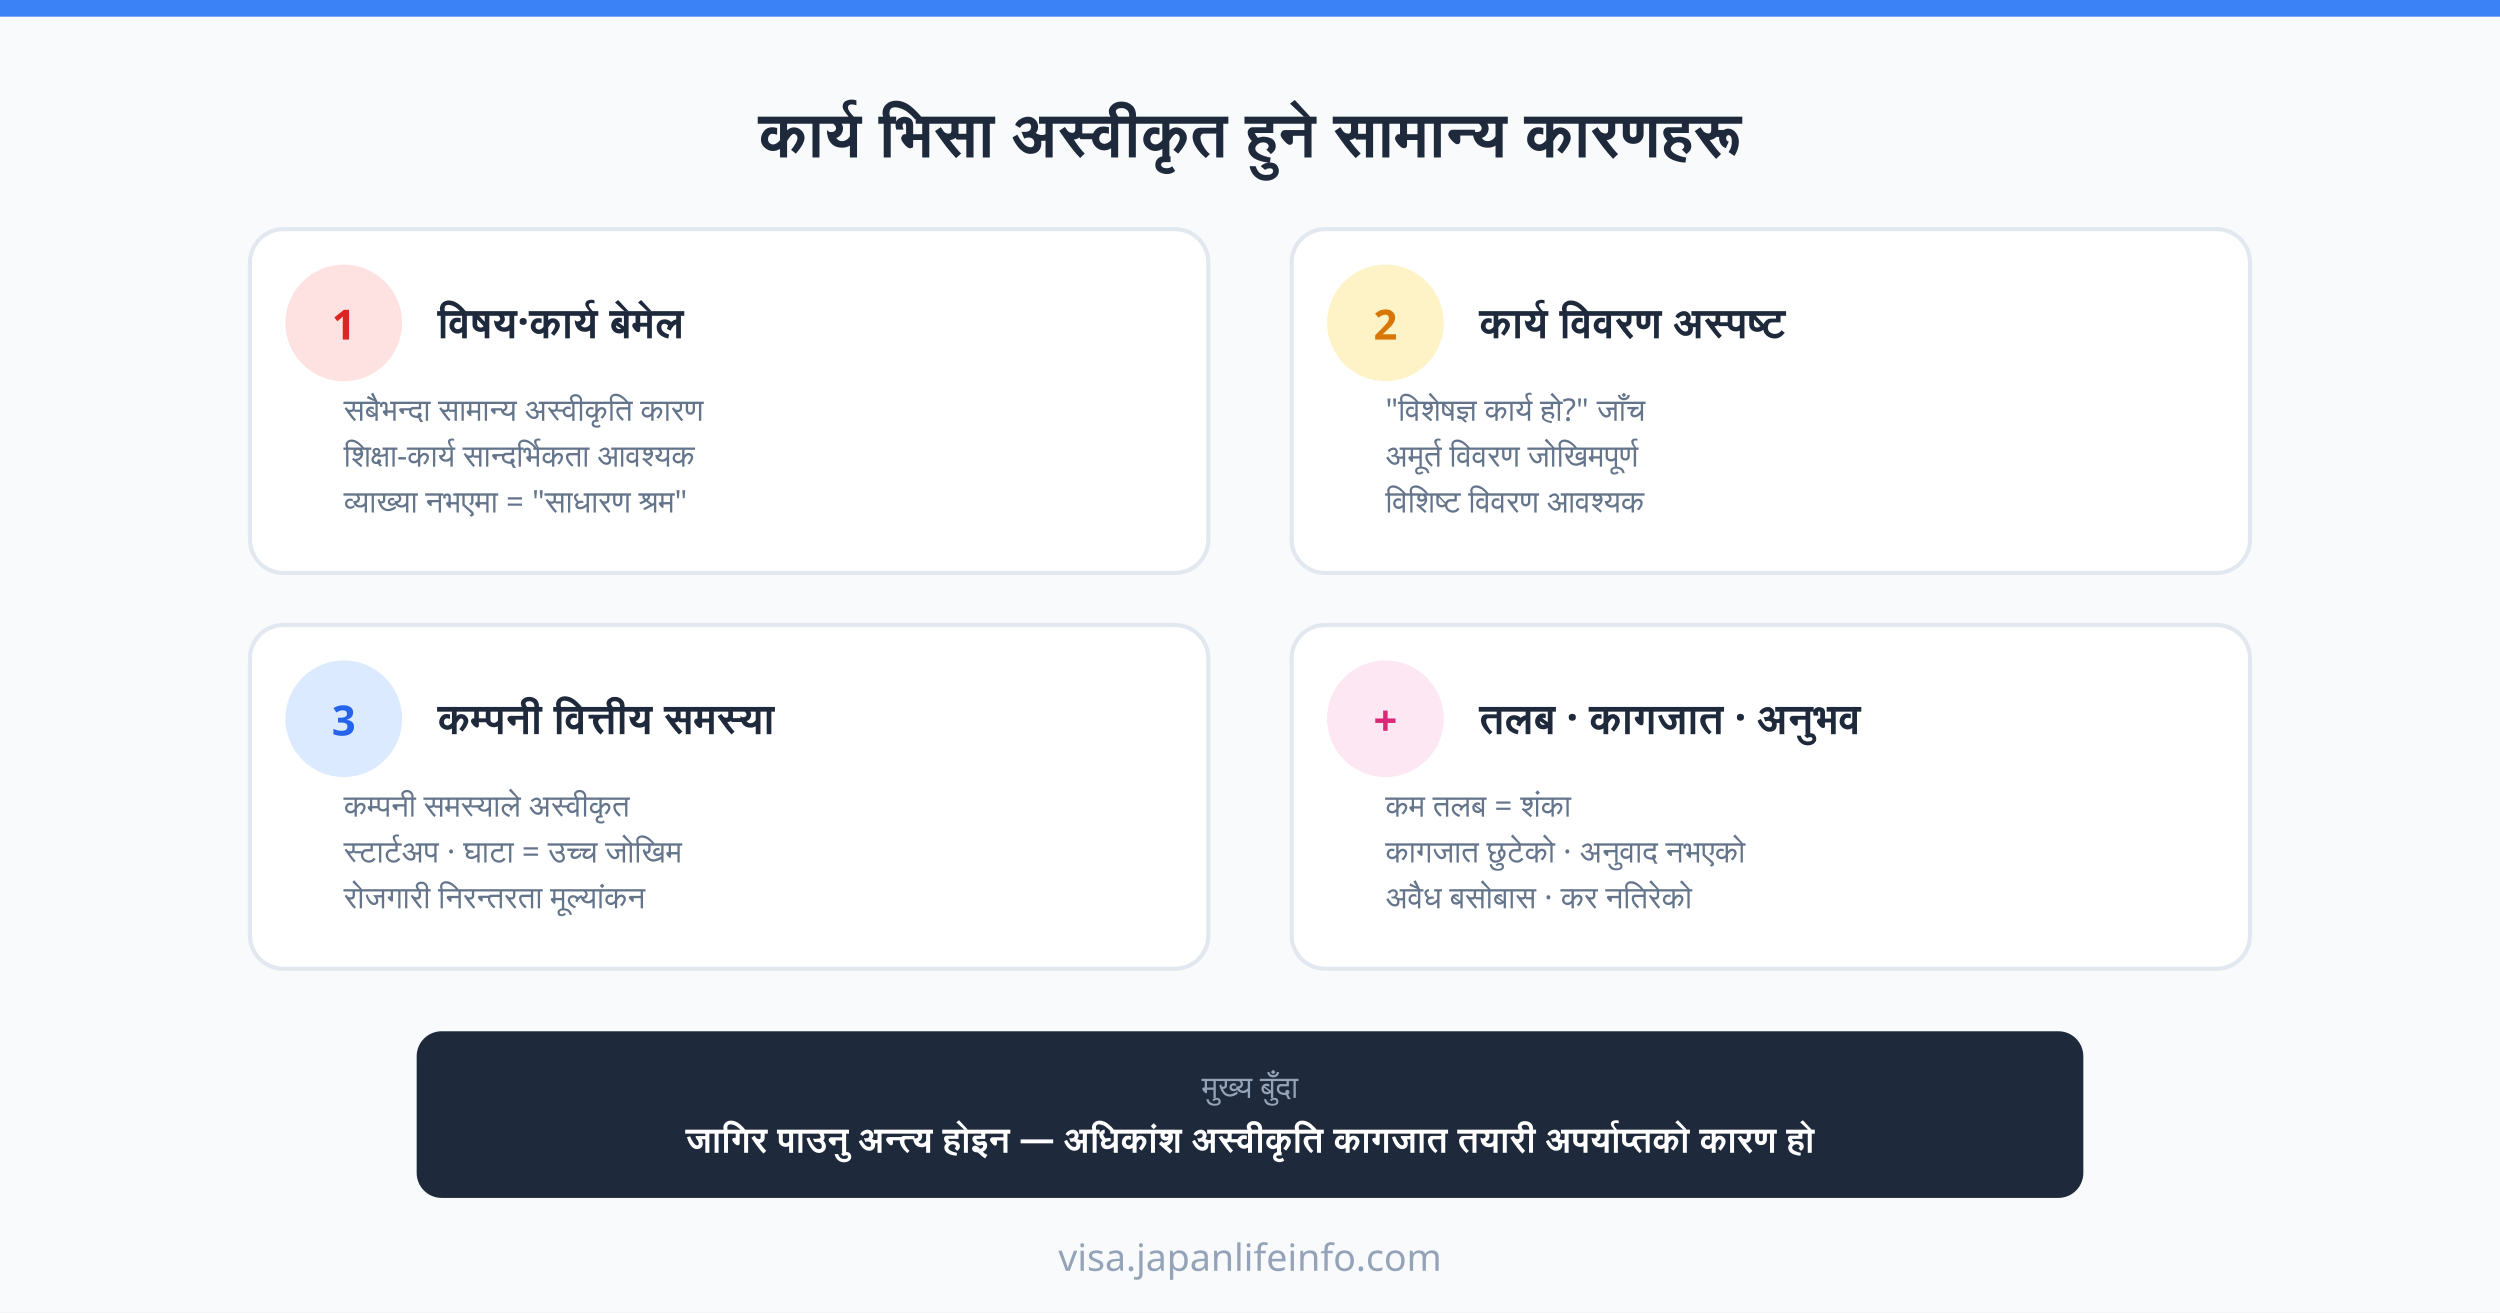
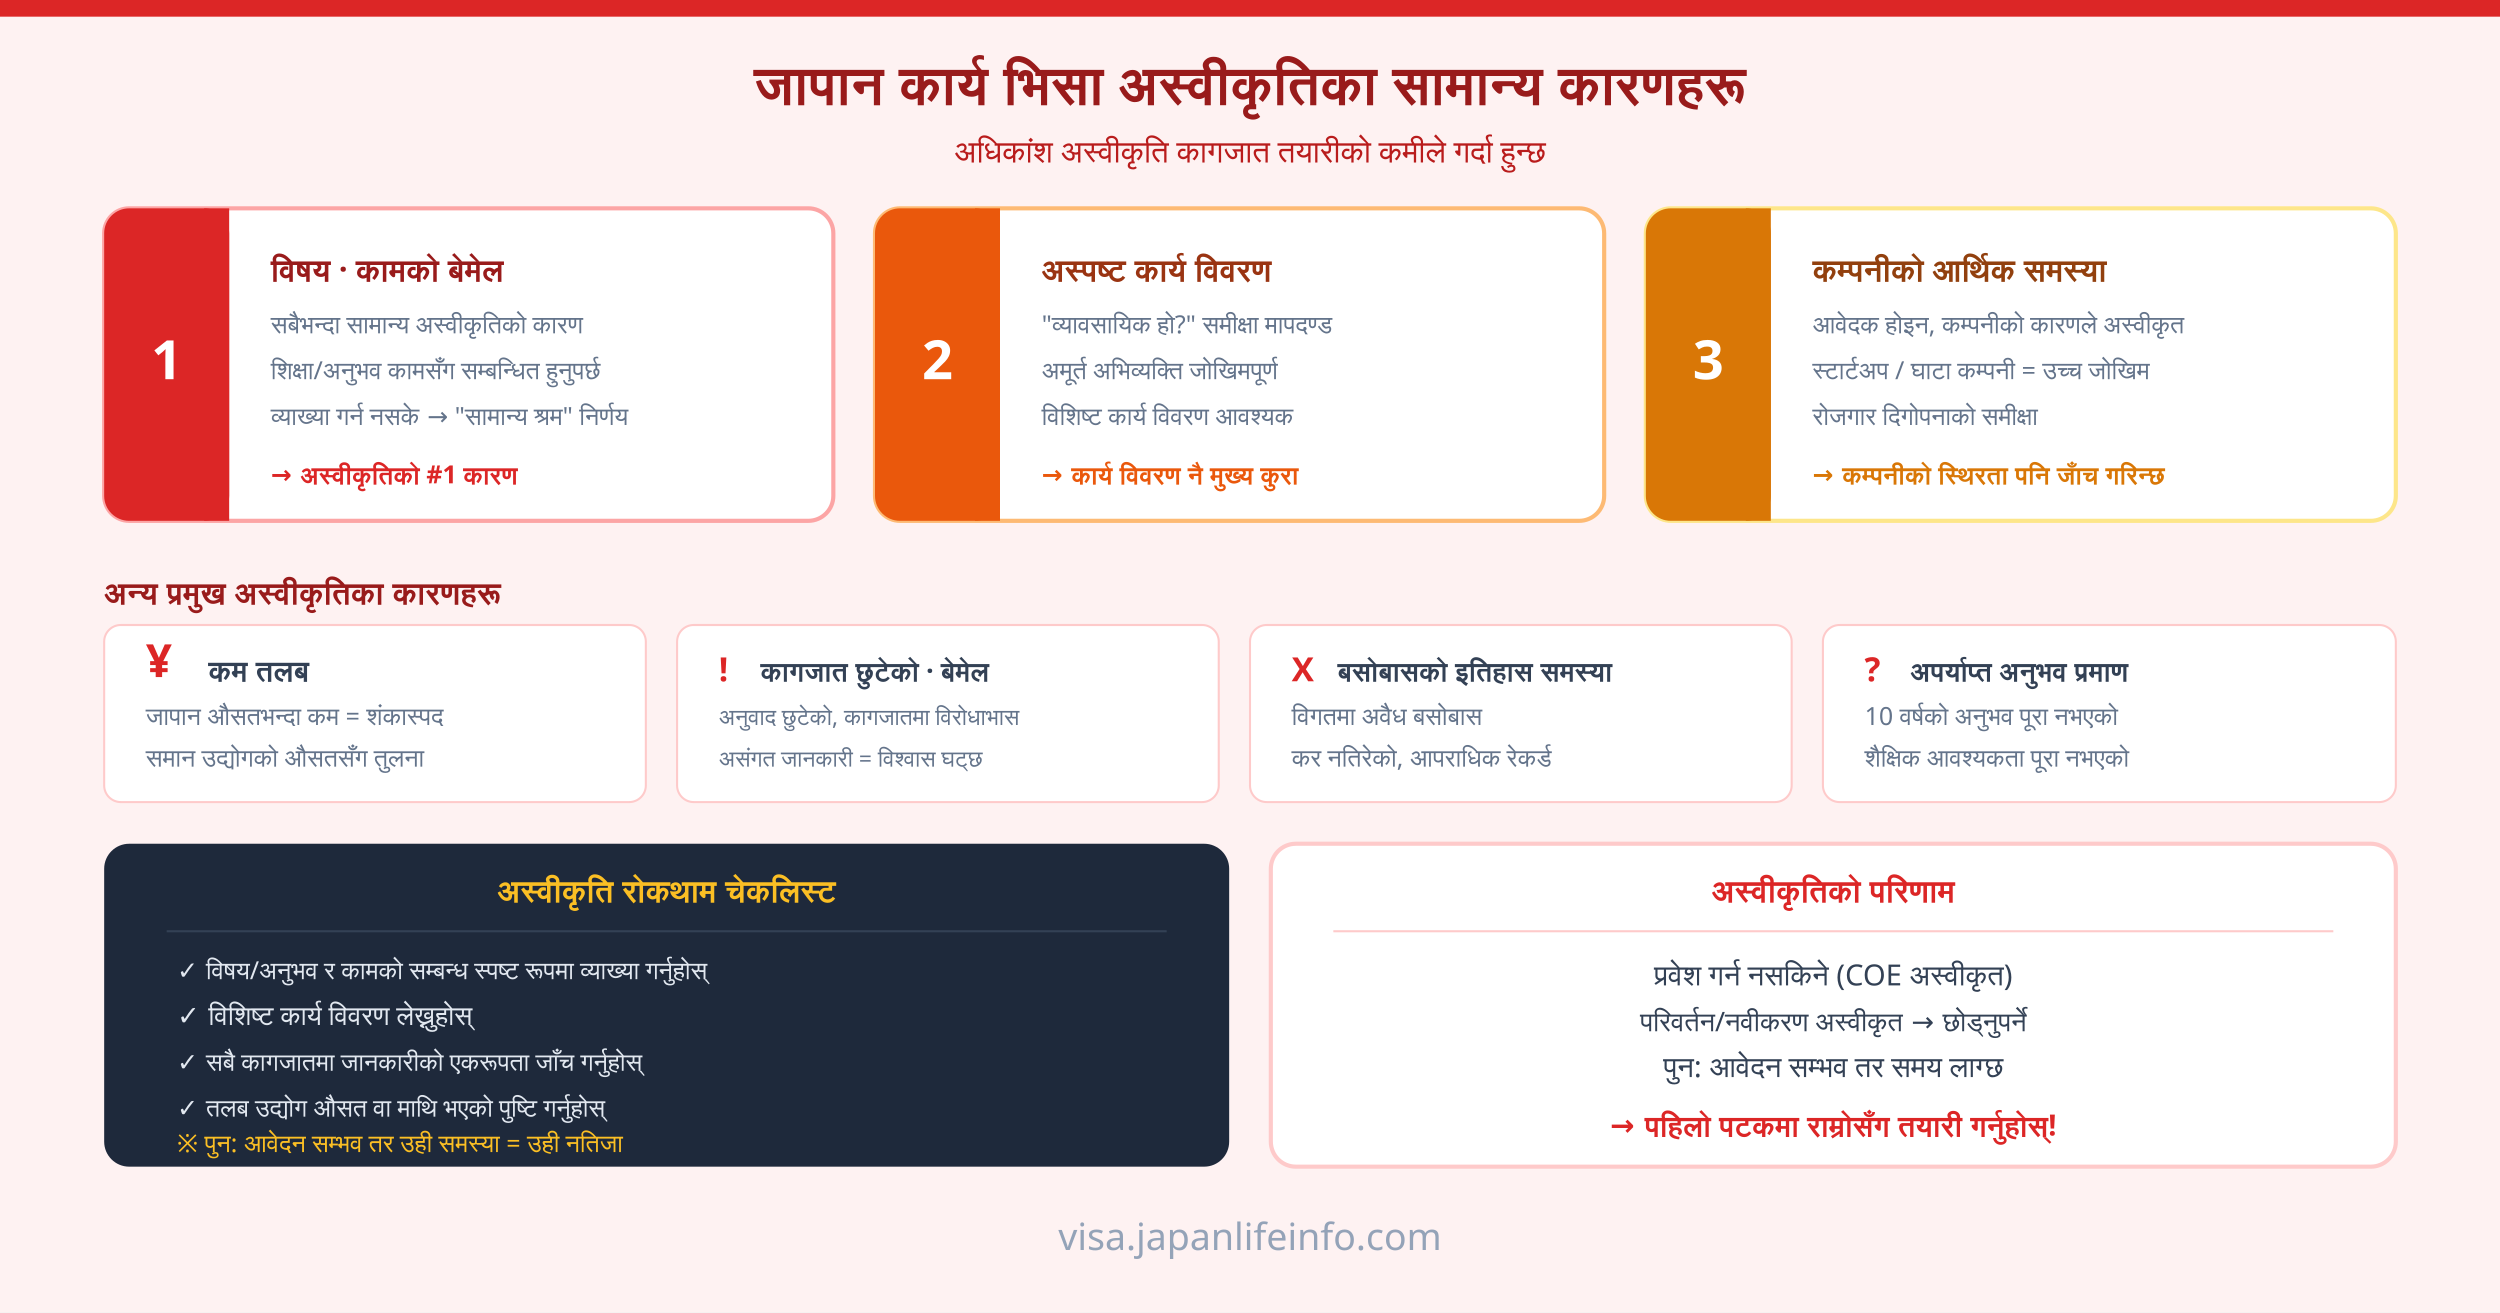
<svg xmlns="http://www.w3.org/2000/svg" width="1200" height="630" viewBox="0 0 1200 630" fill="none">
-   <rect width="1200" height="630" fill="#f8fafc" />
+   <rect width="1200" height="630" fill="#fef2f2" />
  <rect width="1200" height="8" fill="url(#headerGradient)" />
-   <text x="600" y="75" text-anchor="middle" fill="#1e293b" font-family="sans-serif" font-size="30" font-weight="bold">कार्य भिसा अस्वीकृत हुने सामान्य कारणहरू</text>
-   <g transform="translate(120, 110)">
-     <rect width="460" height="165" rx="16" fill="white" stroke="#e2e8f0" stroke-width="2" />
-     <circle cx="45" cy="45" r="28" fill="#fee2e2" />
-     <text x="45" y="53" text-anchor="middle" fill="#dc2626" font-family="sans-serif" font-size="20" font-weight="bold">1</text>
-     <text x="90" y="52" fill="#1e293b" font-family="sans-serif" font-size="20" font-weight="bold">विषय·कार्य बेमेल</text>
-     <text x="45" y="92" fill="#64748b" font-family="sans-serif" font-size="15">सबैभन्दा सामान्य अस्वीकृति कारण</text>
-     <text x="45" y="114" fill="#64748b" font-family="sans-serif" font-size="15">शिक्षा-कार्य सान्दर्भिकता आवश्यक</text>
-     <text x="45" y="136" fill="#64748b" font-family="sans-serif" font-size="15">व्याख्या नभएमा = "साधारण श्रम"</text>
+   <text x="600" y="50" text-anchor="middle" fill="#991b1b" font-family="sans-serif" font-size="26" font-weight="bold">जापान कार्य भिसा अस्वीकृतिका सामान्य कारणहरू</text>
+   <text x="600" y="78" text-anchor="middle" fill="#b91c1c" font-family="sans-serif" font-size="15">अधिकांश अस्वीकृति कागजात तयारीको कमीले गर्दा हुन्छ</text>
+   <g transform="translate(50, 100)">
+     <rect width="350" height="150" rx="12" fill="white" stroke="#fca5a5" stroke-width="2" />
+     <rect width="60" height="150" rx="12" fill="#dc2626" />
+     <rect x="48" width="12" height="150" fill="#dc2626" />
+     <text x="30" y="82" text-anchor="middle" fill="white" font-family="sans-serif" font-size="26" font-weight="bold">1</text>
+     <text x="80" y="35" fill="#991b1b" font-family="sans-serif" font-size="15" font-weight="bold">विषय · कामको बेमेल</text>
+     <text x="80" y="60" fill="#64748b" font-family="sans-serif" font-size="12">सबैभन्दा सामान्य अस्वीकृतिको कारण</text>
+     <text x="80" y="82" fill="#64748b" font-family="sans-serif" font-size="12">शिक्षा/अनुभव कामसँग सम्बन्धित हुनुपर्छ</text>
+     <text x="80" y="104" fill="#64748b" font-family="sans-serif" font-size="12">व्याख्या गर्न नसके → "सामान्य श्रम" निर्णय</text>
+     <text x="80" y="132" fill="#dc2626" font-family="sans-serif" font-size="12" font-weight="bold">→ अस्वीकृतिको #1 कारण</text>
  </g>
-   <g transform="translate(620, 110)">
-     <rect width="460" height="165" rx="16" fill="white" stroke="#e2e8f0" stroke-width="2" />
-     <circle cx="45" cy="45" r="28" fill="#fef3c7" />
-     <text x="45" y="53" text-anchor="middle" fill="#d97706" font-family="sans-serif" font-size="20" font-weight="bold">2</text>
-     <text x="90" y="52" fill="#1e293b" font-family="sans-serif" font-size="20" font-weight="bold">कार्य विवरण अस्पष्ट</text>
-     <text x="45" y="92" fill="#64748b" font-family="sans-serif" font-size="15">"विशेषज्ञ कार्य हो?" जाँच</text>
-     <text x="45" y="114" fill="#64748b" font-family="sans-serif" font-size="15">अमूर्त विवरण जोखिमपूर्ण</text>
-     <text x="45" y="136" fill="#64748b" font-family="sans-serif" font-size="15">विशिष्ट विवरण आवश्यक</text>
+   <g transform="translate(420, 100)">
+     <rect width="350" height="150" rx="12" fill="white" stroke="#fdba74" stroke-width="2" />
+     <rect width="60" height="150" rx="12" fill="#ea580c" />
+     <rect x="48" width="12" height="150" fill="#ea580c" />
+     <text x="30" y="82" text-anchor="middle" fill="white" font-family="sans-serif" font-size="26" font-weight="bold">2</text>
+     <text x="80" y="35" fill="#9a3412" font-family="sans-serif" font-size="15" font-weight="bold">अस्पष्ट कार्य विवरण</text>
+     <text x="80" y="60" fill="#64748b" font-family="sans-serif" font-size="12">"व्यावसायिक हो?" समीक्षा मापदण्ड</text>
+     <text x="80" y="82" fill="#64748b" font-family="sans-serif" font-size="12">अमूर्त अभिव्यक्ति जोखिमपूर्ण</text>
+     <text x="80" y="104" fill="#64748b" font-family="sans-serif" font-size="12">विशिष्ट कार्य विवरण आवश्यक</text>
+     <text x="80" y="132" fill="#ea580c" font-family="sans-serif" font-size="12" font-weight="bold">→ कार्य विवरण नै मुख्य कुरा</text>
  </g>
-   <g transform="translate(120, 300)">
-     <rect width="460" height="165" rx="16" fill="white" stroke="#e2e8f0" stroke-width="2" />
-     <circle cx="45" cy="45" r="28" fill="#dbeafe" />
-     <text x="45" y="53" text-anchor="middle" fill="#2563eb" font-family="sans-serif" font-size="20" font-weight="bold">3</text>
-     <text x="90" y="52" fill="#1e293b" font-family="sans-serif" font-size="20" font-weight="bold">कम्पनी वित्तीय समस्या</text>
-     <text x="45" y="92" fill="#64748b" font-family="sans-serif" font-size="15">कम्पनी समस्याले अस्वीकृत</text>
-     <text x="45" y="114" fill="#64748b" font-family="sans-serif" font-size="15">स्टार्टअप · घाटा = उच्च जोखिम</text>
-     <text x="45" y="136" fill="#64748b" font-family="sans-serif" font-size="15">रोजगारी निरन्तरता मूल्यांकन</text>
+   <g transform="translate(790, 100)">
+     <rect width="360" height="150" rx="12" fill="white" stroke="#fde68a" stroke-width="2" />
+     <rect width="60" height="150" rx="12" fill="#d97706" />
+     <rect x="48" width="12" height="150" fill="#d97706" />
+     <text x="30" y="82" text-anchor="middle" fill="white" font-family="sans-serif" font-size="26" font-weight="bold">3</text>
+     <text x="80" y="35" fill="#92400e" font-family="sans-serif" font-size="15" font-weight="bold">कम्पनीको आर्थिक समस्या</text>
+     <text x="80" y="60" fill="#64748b" font-family="sans-serif" font-size="12">आवेदक होइन, कम्पनीको कारणले अस्वीकृत</text>
+     <text x="80" y="82" fill="#64748b" font-family="sans-serif" font-size="12">स्टार्टअप / घाटा कम्पनी = उच्च जोखिम</text>
+     <text x="80" y="104" fill="#64748b" font-family="sans-serif" font-size="12">रोजगार दिगोपनाको समीक्षा</text>
+     <text x="80" y="132" fill="#d97706" font-family="sans-serif" font-size="12" font-weight="bold">→ कम्पनीको स्थिरता पनि जाँच गरिन्छ</text>
  </g>
-   <g transform="translate(620, 300)">
-     <rect width="460" height="165" rx="16" fill="white" stroke="#e2e8f0" stroke-width="2" />
-     <circle cx="45" cy="45" r="28" fill="#fce7f3" />
-     <text x="45" y="53" text-anchor="middle" fill="#db2777" font-family="sans-serif" font-size="20" font-weight="bold">+</text>
-     <text x="90" y="52" fill="#1e293b" font-family="sans-serif" font-size="20" font-weight="bold">तलब · कागजात · अनुभव</text>
-     <text x="45" y="92" fill="#64748b" font-family="sans-serif" font-size="15">कम तलब = शंका</text>
-     <text x="45" y="114" fill="#64748b" font-family="sans-serif" font-size="15">कागजात छुटेको · अनुवाद नभएको</text>
-     <text x="45" y="136" fill="#64748b" font-family="sans-serif" font-size="15">अवैध बसोबास · कर नतिरेको</text>
+   <text x="50" y="290" fill="#991b1b" font-family="sans-serif" font-size="15" font-weight="bold">अन्य प्रमुख अस्वीकृतिका कारणहरू</text>
+   <g transform="translate(50, 300)">
+     <rect width="260" height="85" rx="8" fill="white" stroke="#fecaca" stroke-width="1" />
+     <text x="20" y="25" fill="#dc2626" font-family="sans-serif" font-size="22" font-weight="bold">¥</text>
+     <text x="50" y="27" fill="#334155" font-family="sans-serif" font-size="14" font-weight="bold">कम तलब</text>
+     <text x="20" y="48" fill="#64748b" font-family="sans-serif" font-size="12">जापान औसतभन्दा कम = शंकास्पद</text>
+     <text x="20" y="68" fill="#64748b" font-family="sans-serif" font-size="12">समान उद्योगको औसतसँग तुलना</text>
  </g>
-   <g transform="translate(200, 495)">
-     <rect width="800" height="80" rx="12" fill="#1e293b" />
-     <text x="400" y="32" text-anchor="middle" fill="#94a3b8" font-family="sans-serif" font-size="15">मुख्य बुँदा</text>
-     <text x="400" y="58" text-anchor="middle" fill="white" font-family="sans-serif" font-size="17" font-weight="bold">जागिर पाउनु अन्त्य होइन — अधिकांश अस्वीकृति कागजात तयारी अपर्याप्तको कारण हो</text>
+   <g transform="translate(325, 300)">
+     <rect width="260" height="85" rx="8" fill="white" stroke="#fecaca" stroke-width="1" />
+     <text x="20" y="27" fill="#dc2626" font-family="sans-serif" font-size="16" font-weight="bold">!</text>
+     <text x="40" y="27" fill="#334155" font-family="sans-serif" font-size="13" font-weight="bold">कागजात छुटेको · बेमेल</text>
+     <text x="20" y="48" fill="#64748b" font-family="sans-serif" font-size="11">अनुवाद छुटेको, कागजातमा विरोधाभास</text>
+     <text x="20" y="68" fill="#64748b" font-family="sans-serif" font-size="11">असंगत जानकारी = विश्वास घट्छ</text>
  </g>
-   <text x="600" y="610" text-anchor="middle" fill="#94a3b8" font-family="sans-serif" font-size="18">visa.japanlifeinfo.com</text>
+   <g transform="translate(600, 300)">
+     <rect width="260" height="85" rx="8" fill="white" stroke="#fecaca" stroke-width="1" />
+     <text x="20" y="27" fill="#dc2626" font-family="sans-serif" font-size="16" font-weight="bold">X</text>
+     <text x="42" y="27" fill="#334155" font-family="sans-serif" font-size="13" font-weight="bold">बसोबासको इतिहास समस्या</text>
+     <text x="20" y="48" fill="#64748b" font-family="sans-serif" font-size="12">विगतमा अवैध बसोबास</text>
+     <text x="20" y="68" fill="#64748b" font-family="sans-serif" font-size="12">कर नतिरेको, आपराधिक रेकर्ड</text>
+   </g>
+   <g transform="translate(875, 300)">
+     <rect width="275" height="85" rx="8" fill="white" stroke="#fecaca" stroke-width="1" />
+     <text x="20" y="27" fill="#dc2626" font-family="sans-serif" font-size="16" font-weight="bold">?</text>
+     <text x="42" y="27" fill="#334155" font-family="sans-serif" font-size="13" font-weight="bold">अपर्याप्त अनुभव प्रमाण</text>
+     <text x="20" y="48" fill="#64748b" font-family="sans-serif" font-size="12">10 वर्षको अनुभव पूरा नभएको</text>
+     <text x="20" y="68" fill="#64748b" font-family="sans-serif" font-size="12">शैक्षिक आवश्यकता पूरा नभएको</text>
+   </g>
+   <g transform="translate(50, 405)">
+     <rect width="540" height="155" rx="12" fill="#1e293b" />
+     <text x="270" y="28" text-anchor="middle" fill="#fbbf24" font-family="sans-serif" font-size="15" font-weight="bold">अस्वीकृति रोकथाम चेकलिस्ट</text>
+     <line x1="30" y1="42" x2="510" y2="42" stroke="#334155" />
+     <text x="35" y="65" fill="#e2e8f0" font-family="sans-serif" font-size="12">✓ विषय/अनुभव र कामको सम्बन्ध स्पष्ट रूपमा व्याख्या गर्नुहोस्</text>
+     <text x="35" y="87" fill="#e2e8f0" font-family="sans-serif" font-size="13">✓ विशिष्ट कार्य विवरण लेख्नुहोस्</text>
+     <text x="35" y="109" fill="#e2e8f0" font-family="sans-serif" font-size="12">✓ सबै कागजातमा जानकारीको एकरूपता जाँच गर्नुहोस्</text>
+     <text x="35" y="131" fill="#e2e8f0" font-family="sans-serif" font-size="12">✓ तलब उद्योग औसत वा माथि भएको पुष्टि गर्नुहोस्</text>
+     <text x="35" y="148" fill="#fbbf24" font-family="sans-serif" font-size="12">※ पुन: आवेदन सम्भव तर उही समस्या = उही नतिजा</text>
+   </g>
+   <g transform="translate(610, 405)">
+     <rect width="540" height="155" rx="12" fill="white" stroke="#fecaca" stroke-width="2" />
+     <text x="270" y="28" text-anchor="middle" fill="#dc2626" font-family="sans-serif" font-size="15" font-weight="bold">अस्वीकृतिको परिणाम</text>
+     <line x1="30" y1="42" x2="510" y2="42" stroke="#fecaca" />
+     <text x="270" y="68" text-anchor="middle" fill="#334155" font-family="sans-serif" font-size="14">प्रवेश गर्न नसकिने (COE अस्वीकृत)</text>
+     <text x="270" y="90" text-anchor="middle" fill="#334155" font-family="sans-serif" font-size="13">परिवर्तन/नवीकरण अस्वीकृत → छोड्नुपर्ने</text>
+     <text x="270" y="112" text-anchor="middle" fill="#334155" font-family="sans-serif" font-size="14">पुन: आवेदन सम्भव तर समय लाग्छ</text>
+     <text x="270" y="140" text-anchor="middle" fill="#dc2626" font-family="sans-serif" font-size="14" font-weight="bold">→ पहिलो पटकमा राम्रोसँग तयारी गर्नुहोस्!</text>
+   </g>
+   <text x="600" y="600" text-anchor="middle" fill="#94a3b8" font-family="sans-serif" font-size="18">visa.japanlifeinfo.com</text>
  <defs>
    <linearGradient id="headerGradient" x1="0" y1="0" x2="1200" y2="0">
-       <stop offset="0%" stop-color="#3b82f6" />
-       <stop offset="50%" stop-color="#8b5cf6" />
-       <stop offset="100%" stop-color="#10b981" />
+       <stop offset="0%" stop-color="#dc2626" />
+       <stop offset="50%" stop-color="#ea580c" />
+       <stop offset="100%" stop-color="#d97706" />
    </linearGradient>
  </defs>
</svg>
